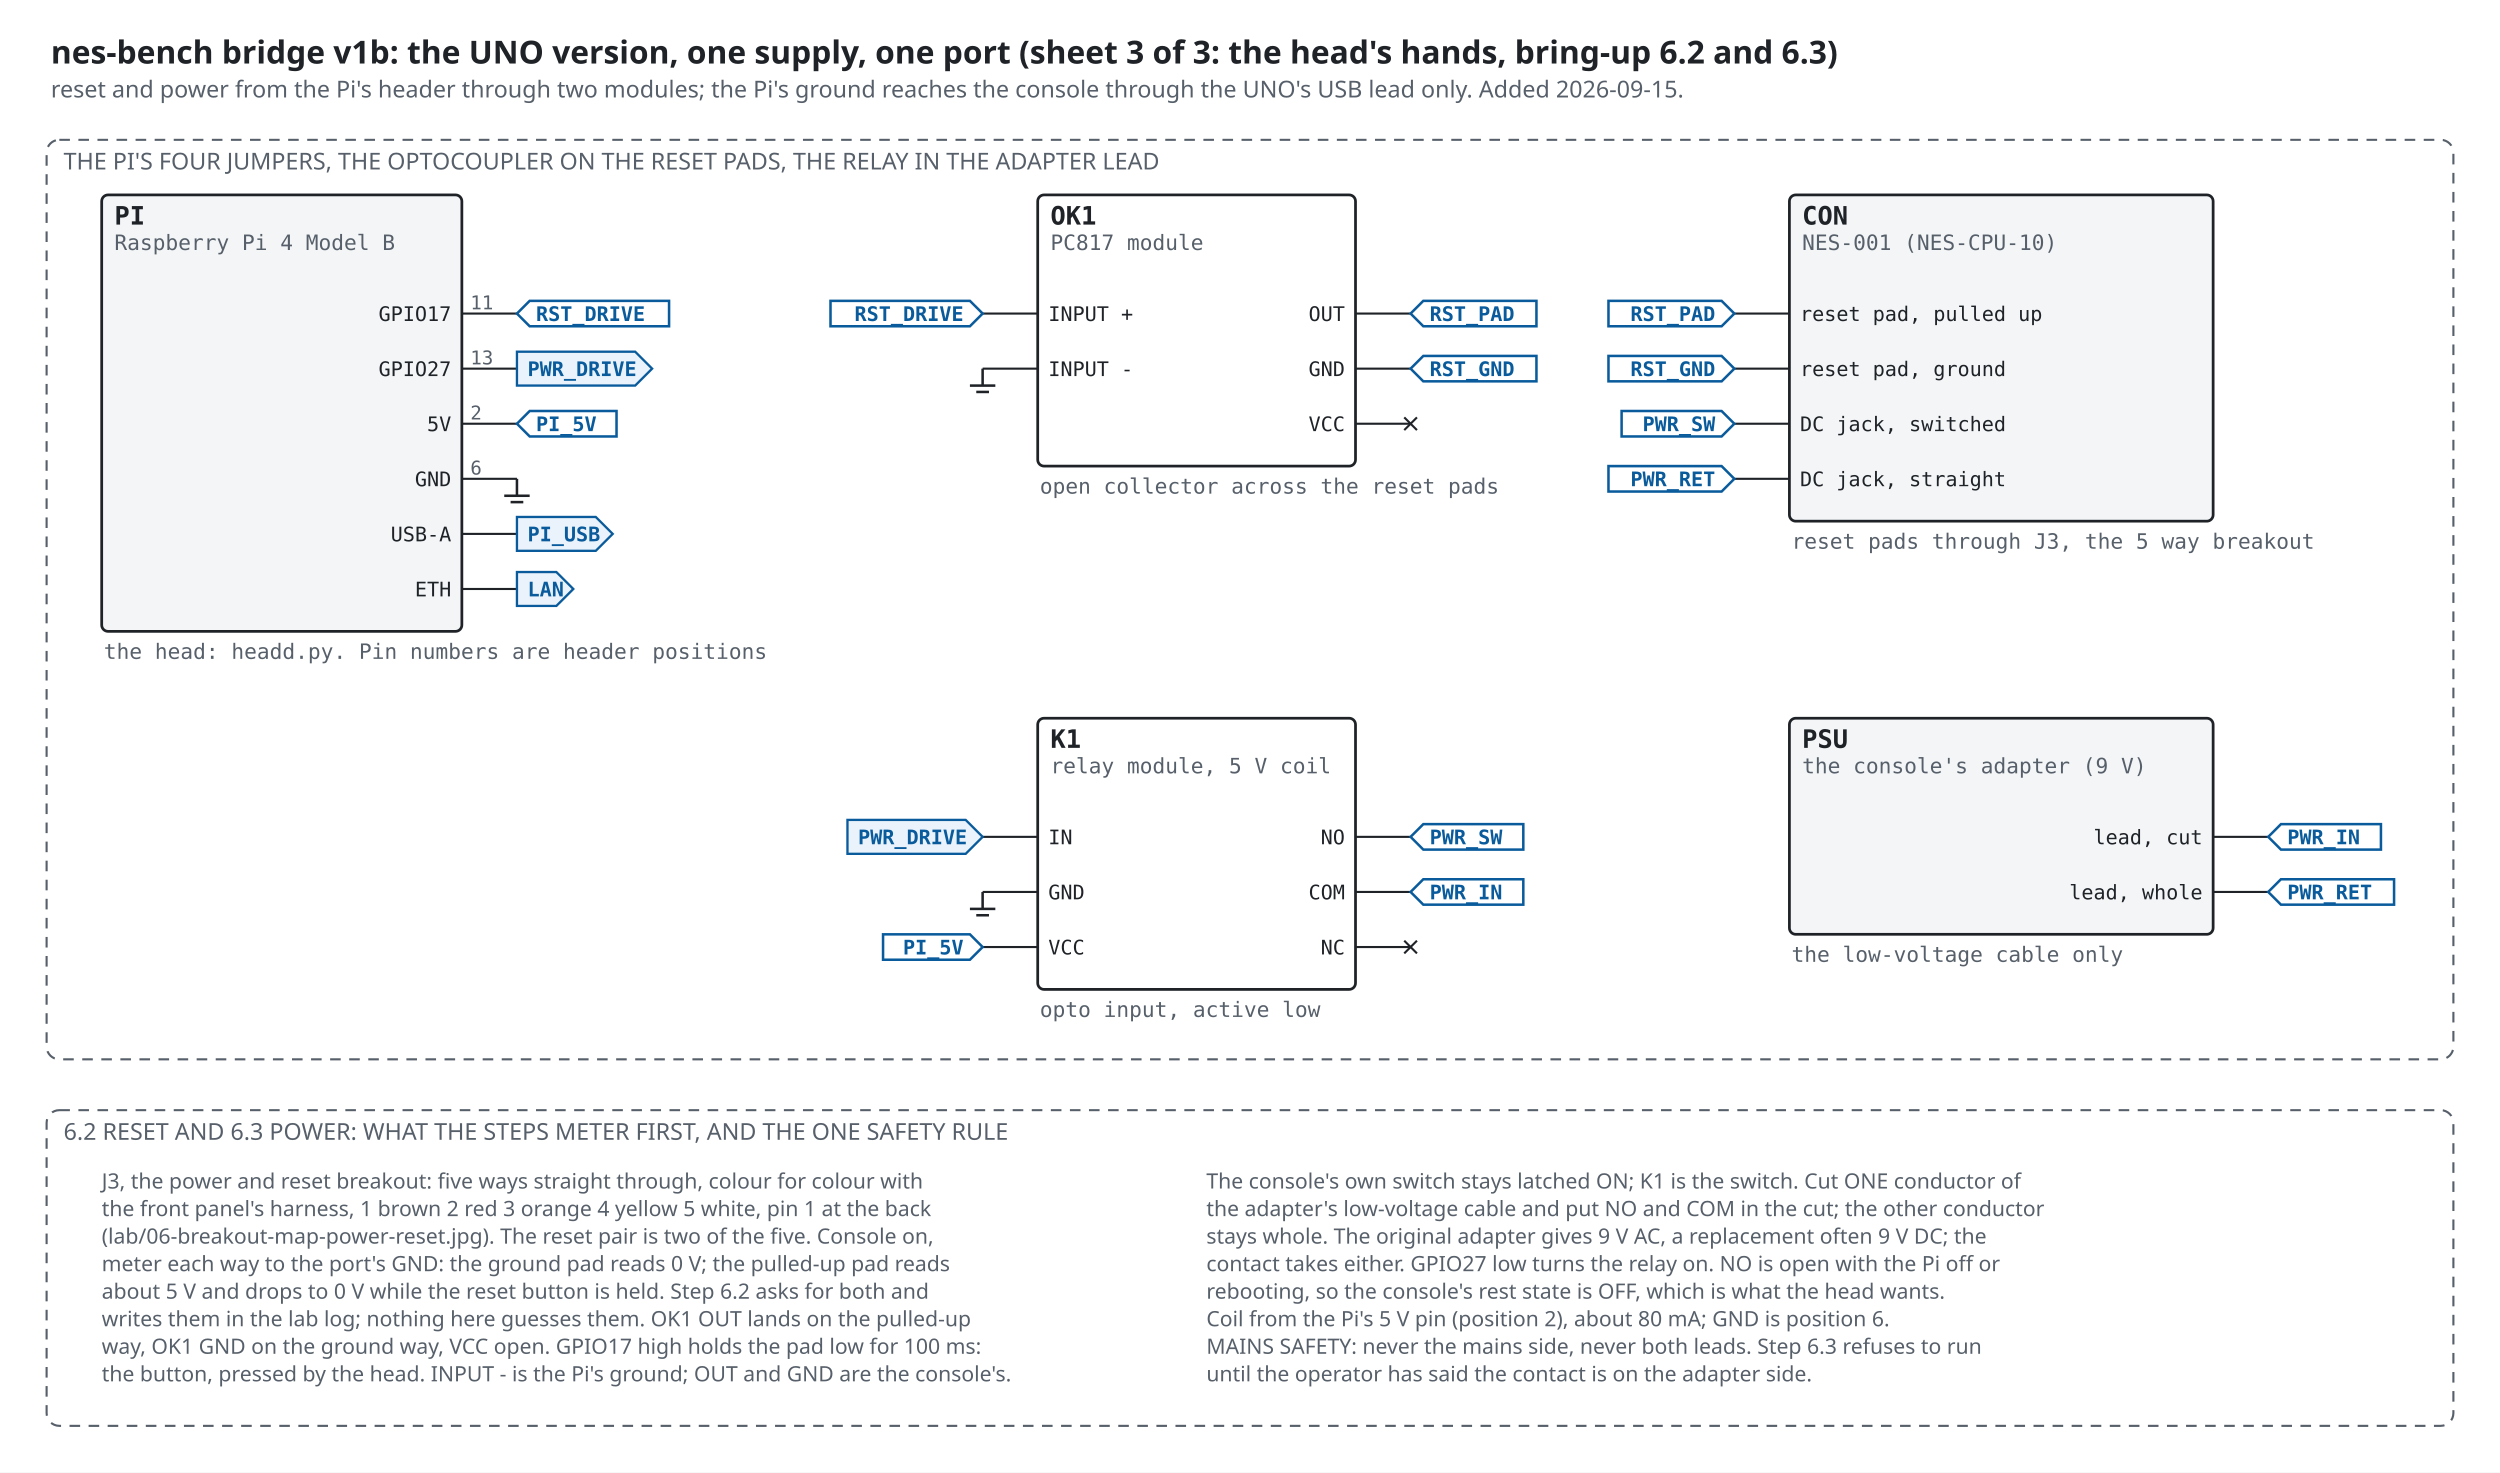
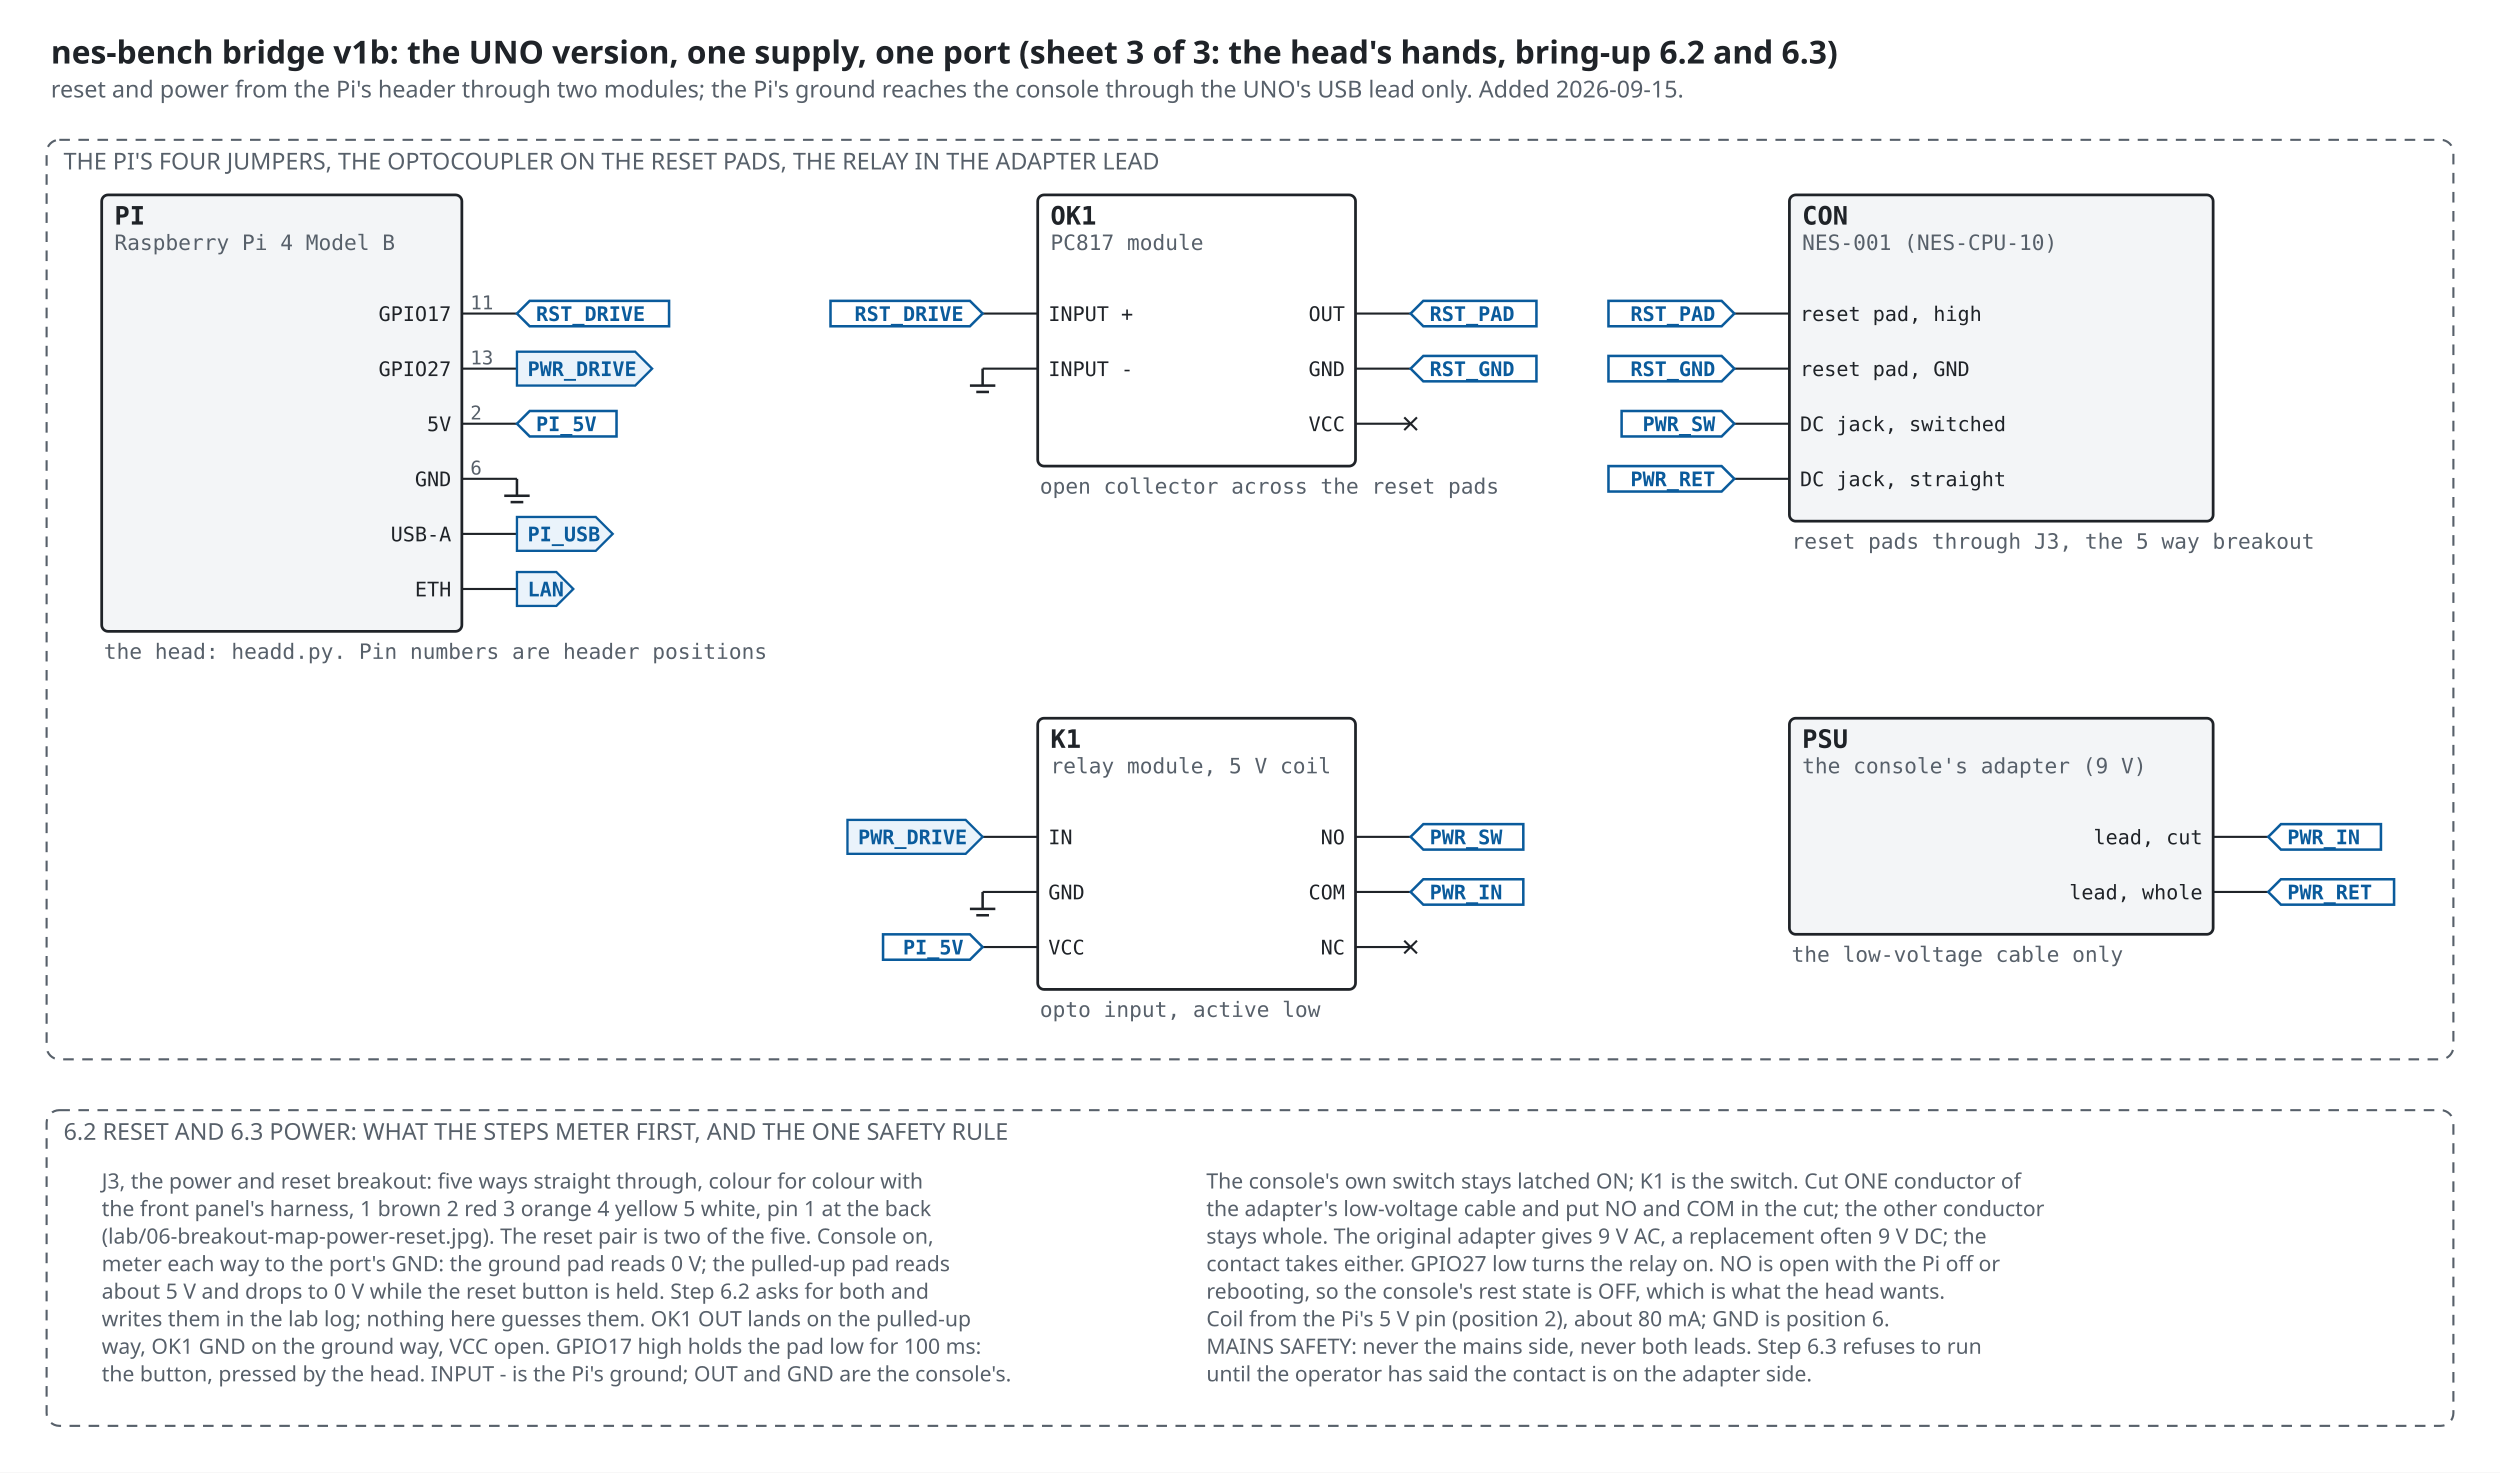
<svg xmlns="http://www.w3.org/2000/svg" viewBox="0 0 1180.0 695.0" width="1180.0" height="695.0" role="img" aria-label="nes-bench bridge v1b: the UNO version, one supply, one port  (sheet 3 of 3: the head's hands, bring-up 6.2 and 6.3)">
  <style>
    text { font-family: ui-monospace, "SF Mono", Menlo, Consolas, monospace; fill: #1f2328; }
    .title { font-size: 15px; font-weight: 700; font-family: ui-sans-serif, system-ui, sans-serif; }
    .sub { font-size: 11px; fill: #57606a; font-family: ui-sans-serif, system-ui, sans-serif; }
    .ref { font-size: 12px; font-weight: 700; }
    .part { font-size: 10px; fill: #57606a; }
    .pin { font-size: 9.5px; }
    .pinno { font-size: 9px; fill: #57606a; }
    .linkflag { fill: #fdf3e3; stroke: #a35c00; stroke-width: 1.1; }
    .linkno { font-size: 9px; fill: #a35c00; font-weight: 700; }
    .net { font-size: 9.5px; fill: #0a5b9c; font-weight: 600; }
    .rail5 { font-size: 9px; fill: #b3261e; font-weight: 700; }
    .rail3 { font-size: 9px; fill: #b35c00; font-weight: 700; }
    .gnd { font-size: 9px; fill: #1f2328; font-weight: 700; }
    .note { font-size: 10px; fill: #57606a; font-family: ui-sans-serif, system-ui, sans-serif; }
    .box { fill: #ffffff; stroke: #1f2328; stroke-width: 1.3; }
    .offsheet { fill: #eaf3fb; stroke: #0a5b9c; stroke-width: 1.1; }
    .conn { fill: #f3f5f7; stroke: #1f2328; stroke-width: 1.3; }
    .zone { fill: none; stroke: #57606a; stroke-dasharray: 5 4; stroke-width: 1; }
    .lead { stroke: #1f2328; stroke-width: 1; }
    .wire { stroke: #0a5b9c; stroke-width: 1.2; fill: none; }
    .w5 { stroke: #b3261e; stroke-width: 1.2; fill: none; }
    .w3 { stroke: #b35c00; stroke-width: 1.2; fill: none; }
    .wg { stroke: #1f2328; stroke-width: 1.2; fill: none; }
    .lane { stroke: #1f2328; stroke-width: 1.4; fill: none; }
    .lanelbl { font-size: 11px; font-weight: 700; }
    .win { fill: #b3261e; fill-opacity: 0.10; stroke: none; }
    .safe { fill: #1a7f37; fill-opacity: 0.12; stroke: none; }
    .mark { stroke: #0a5b9c; stroke-width: 1.2; stroke-dasharray: 3 3; }
    .auth { font-size: 9px; fill: #b3261e; font-family: ui-sans-serif, system-ui, sans-serif; font-style: italic; }
  </style>
  <rect x="0" y="0" width="1180.0" height="695.0" fill="#ffffff" />
  <g class="sheet-heading" data-height="60">
    <text class="title" x="24" y="30">nes-bench bridge v1b: the UNO version, one supply, one port  (sheet 3 of 3: the head's hands, bring-up 6.2 and 6.3)</text>
    <text class="sub" x="24" y="46">reset and power from the Pi's header through two modules; the Pi's ground reaches the console through the UNO's USB lead only. Added 2026-09-15.</text>
  </g>
  <rect class="zone" x="22" y="66" width="1136.0" height="434.0" rx="6" />
  <text class="sub" x="30" y="80" text-anchor="start">THE PI'S FOUR JUMPERS, THE OPTOCOUPLER ON THE RESET PADS, THE RELAY IN THE ADAPTER LEAD</text>
  <rect class="zone" x="22" y="524.0" width="1136.0" height="149.0" rx="6" />
  <text class="sub" x="30" y="538.0" text-anchor="start">6.2 RESET AND 6.3 POWER: WHAT THE STEPS METER FIRST, AND THE ONE SAFETY RULE</text>
  <rect class="conn" x="48.0" y="92.0" width="170" height="206" rx="3" />
  <text class="ref" x="54.0" y="106.0" text-anchor="start">PI</text>
  <text class="part" x="54.0" y="118.0" text-anchor="start">Raspberry Pi 4 Model B</text>
  <text class="part" x="49.0" y="311.0" text-anchor="start">the head: headd.py. Pin numbers are header positions</text>
  <line class="lead" x1="218.0" y1="148.0" x2="244.0" y2="148.0" />
  <text class="pin" x="213.0" y="151.5" text-anchor="end">GPIO17</text>
  <text class="pinno" x="222.0" y="146.0" text-anchor="start">11</text>
  <path class="wire" d="M244.0,148.0 l6,-6 h65.8 v12 h-65.8 z" />
  <text class="net" x="253.0" y="151.5" text-anchor="start">RST_DRIVE</text>
  <line class="lead" x1="218.0" y1="174.0" x2="244.0" y2="174.0" />
  <text class="pin" x="213.0" y="177.5" text-anchor="end">GPIO27</text>
  <text class="pinno" x="222.0" y="172.0" text-anchor="start">13</text>
  <path class="offsheet" d="M244.0 166.0 L299.8 166.0 L307.8 174.0 L299.8 182.0 L244.0 182.0 Z" />
  <text class="net" x="249.0" y="177.5" text-anchor="start">PWR_DRIVE</text>
  <line class="lead" x1="218.0" y1="200.0" x2="244.0" y2="200.0" />
  <text class="pin" x="213.0" y="203.5" text-anchor="end">5V</text>
  <text class="pinno" x="222.0" y="198.0" text-anchor="start">2</text>
  <path class="wire" d="M244.0,200.0 l6,-6 h41.0 v12 h-41.0 z" />
  <text class="net" x="253.0" y="203.5" text-anchor="start">PI_5V</text>
  <line class="lead" x1="218.0" y1="226.0" x2="244.0" y2="226.0" />
  <text class="pin" x="213.0" y="229.5" text-anchor="end">GND</text>
  <text class="pinno" x="222.0" y="224.0" text-anchor="start">6</text>
  <line class="wg" x1="244.0" y1="226.0" x2="244.0" y2="234.0" />
  <line class="wg" x1="238.0" y1="234.0" x2="250.0" y2="234.0" />
  <line class="wg" x1="241.0" y1="237.0" x2="247.0" y2="237.0" />
  <line class="lead" x1="218.0" y1="252.0" x2="244.0" y2="252.0" />
  <text class="pin" x="213.0" y="255.5" text-anchor="end">USB-A</text>
  <path class="offsheet" d="M244.0 244.0 L281.2 244.0 L289.2 252.0 L281.2 260.0 L244.0 260.0 Z" />
  <text class="net" x="249.0" y="255.5" text-anchor="start">PI_USB</text>
  <line class="lead" x1="218.0" y1="278.0" x2="244.0" y2="278.0" />
  <text class="pin" x="213.0" y="281.5" text-anchor="end">ETH</text>
  <path class="offsheet" d="M244.0 270.0 L262.6 270.0 L270.6 278.0 L262.6 286.0 L244.0 286.0 Z" />
  <text class="net" x="249.0" y="281.5" text-anchor="start">LAN</text>
  <rect class="box" x="489.8" y="92.0" width="150" height="128" rx="3" />
  <text class="ref" x="495.8" y="106.0" text-anchor="start">OK1</text>
  <text class="part" x="495.8" y="118.0" text-anchor="start">PC817 module</text>
  <text class="part" x="490.8" y="233.0" text-anchor="start">open collector across the reset pads</text>
  <line class="lead" x1="463.8" y1="148.0" x2="489.8" y2="148.0" />
  <text class="pin" x="494.8" y="151.5" text-anchor="start">INPUT +</text>
  <path class="wire" d="M463.8,148.0 l-6,-6 h-65.8 v12 h65.8 z" />
  <text class="net" x="454.8" y="151.5" text-anchor="end">RST_DRIVE</text>
  <line class="lead" x1="463.8" y1="174.0" x2="489.8" y2="174.0" />
  <text class="pin" x="494.8" y="177.5" text-anchor="start">INPUT -</text>
  <line class="wg" x1="463.8" y1="174.0" x2="463.8" y2="182.0" />
  <line class="wg" x1="457.8" y1="182.0" x2="469.8" y2="182.0" />
  <line class="wg" x1="460.8" y1="185.0" x2="466.8" y2="185.0" />
  <line class="lead" x1="639.8" y1="148.0" x2="665.8" y2="148.0" />
  <text class="pin" x="634.8" y="151.5" text-anchor="end">OUT</text>
  <path class="wire" d="M665.8,148.0 l6,-6 h53.4 v12 h-53.4 z" />
  <text class="net" x="674.8" y="151.5" text-anchor="start">RST_PAD</text>
  <line class="lead" x1="639.8" y1="174.0" x2="665.8" y2="174.0" />
  <text class="pin" x="634.8" y="177.5" text-anchor="end">GND</text>
  <path class="wire" d="M665.8,174.0 l6,-6 h53.4 v12 h-53.4 z" />
  <text class="net" x="674.8" y="177.5" text-anchor="start">RST_GND</text>
  <line class="lead" x1="639.8" y1="200.0" x2="665.8" y2="200.0" />
  <text class="pin" x="634.8" y="203.5" text-anchor="end">VCC</text>
  <line class="lead" x1="662.8" y1="197.0" x2="668.8" y2="203.0" />
  <line class="lead" x1="662.8" y1="203.0" x2="668.8" y2="197.0" />
  <rect class="box" x="489.8" y="339.0" width="150" height="128" rx="3" />
  <text class="ref" x="495.8" y="353.0" text-anchor="start">K1</text>
  <text class="part" x="495.8" y="365.0" text-anchor="start">relay module, 5 V coil</text>
  <text class="part" x="490.8" y="480.0" text-anchor="start">opto input, active low</text>
  <line class="lead" x1="463.8" y1="395.0" x2="489.8" y2="395.0" />
  <text class="pin" x="494.8" y="398.5" text-anchor="start">IN</text>
  <path class="offsheet" d="M400.0 387.0 L455.8 387.0 L463.8 395.0 L455.8 403.0 L400.0 403.0 Z" />
  <text class="net" x="405.0" y="398.5" text-anchor="start">PWR_DRIVE</text>
  <line class="lead" x1="463.8" y1="421.0" x2="489.8" y2="421.0" />
  <text class="pin" x="494.8" y="424.5" text-anchor="start">GND</text>
  <line class="wg" x1="463.8" y1="421.0" x2="463.8" y2="429.0" />
  <line class="wg" x1="457.8" y1="429.0" x2="469.8" y2="429.0" />
  <line class="wg" x1="460.8" y1="432.0" x2="466.8" y2="432.0" />
  <line class="lead" x1="463.8" y1="447.0" x2="489.8" y2="447.0" />
  <text class="pin" x="494.8" y="450.5" text-anchor="start">VCC</text>
  <path class="wire" d="M463.8,447.0 l-6,-6 h-41.0 v12 h41.0 z" />
  <text class="net" x="454.8" y="450.5" text-anchor="end">PI_5V</text>
  <line class="lead" x1="639.8" y1="395.0" x2="665.8" y2="395.0" />
  <text class="pin" x="634.8" y="398.5" text-anchor="end">NO</text>
  <path class="wire" d="M665.8,395.0 l6,-6 h47.2 v12 h-47.2 z" />
  <text class="net" x="674.8" y="398.5" text-anchor="start">PWR_SW</text>
  <line class="lead" x1="639.8" y1="421.0" x2="665.8" y2="421.0" />
  <text class="pin" x="634.8" y="424.5" text-anchor="end">COM</text>
  <path class="wire" d="M665.8,421.0 l6,-6 h47.2 v12 h-47.2 z" />
  <text class="net" x="674.8" y="424.5" text-anchor="start">PWR_IN</text>
  <line class="lead" x1="639.8" y1="447.0" x2="665.8" y2="447.0" />
  <text class="pin" x="634.8" y="450.5" text-anchor="end">NC</text>
  <line class="lead" x1="662.8" y1="444.0" x2="668.8" y2="450.0" />
  <line class="lead" x1="662.8" y1="450.0" x2="668.8" y2="444.0" />
  <rect class="conn" x="844.6" y="92.0" width="200" height="154" rx="3" />
  <text class="ref" x="850.6" y="106.0" text-anchor="start">CON</text>
  <text class="part" x="850.6" y="118.0" text-anchor="start">NES-001 (NES-CPU-10)</text>
  <text class="part" x="845.6" y="259.0" text-anchor="start">reset pads through J3, the 5 way breakout</text>
  <line class="lead" x1="818.6" y1="148.0" x2="844.6" y2="148.0" />
-   <text class="pin" x="849.6" y="151.5" text-anchor="start">reset pad, pulled up</text>
+   <text class="pin" x="849.6" y="151.5" text-anchor="start">reset pad, high</text>
  <path class="wire" d="M818.6,148.0 l-6,-6 h-53.4 v12 h53.4 z" />
  <text class="net" x="809.6" y="151.5" text-anchor="end">RST_PAD</text>
  <line class="lead" x1="818.6" y1="174.0" x2="844.6" y2="174.0" />
-   <text class="pin" x="849.6" y="177.5" text-anchor="start">reset pad, ground</text>
+   <text class="pin" x="849.6" y="177.5" text-anchor="start">reset pad, GND</text>
  <path class="wire" d="M818.6,174.0 l-6,-6 h-53.4 v12 h53.4 z" />
  <text class="net" x="809.6" y="177.5" text-anchor="end">RST_GND</text>
  <line class="lead" x1="818.6" y1="200.0" x2="844.6" y2="200.0" />
  <text class="pin" x="849.6" y="203.5" text-anchor="start">DC jack, switched</text>
  <path class="wire" d="M818.6,200.0 l-6,-6 h-47.2 v12 h47.2 z" />
  <text class="net" x="809.6" y="203.5" text-anchor="end">PWR_SW</text>
  <line class="lead" x1="818.6" y1="226.0" x2="844.6" y2="226.0" />
  <text class="pin" x="849.6" y="229.5" text-anchor="start">DC jack, straight</text>
  <path class="wire" d="M818.6,226.0 l-6,-6 h-53.4 v12 h53.4 z" />
  <text class="net" x="809.6" y="229.5" text-anchor="end">PWR_RET</text>
  <rect class="conn" x="844.6" y="339.0" width="200" height="102" rx="3" />
  <text class="ref" x="850.6" y="353.0" text-anchor="start">PSU</text>
  <text class="part" x="850.6" y="365.0" text-anchor="start">the console's adapter (9 V)</text>
  <text class="part" x="845.6" y="454.0" text-anchor="start">the low-voltage cable only</text>
  <line class="lead" x1="1044.6" y1="395.0" x2="1070.6" y2="395.0" />
  <text class="pin" x="1039.6" y="398.5" text-anchor="end">lead, cut</text>
  <path class="wire" d="M1070.6,395.0 l6,-6 h47.2 v12 h-47.2 z" />
  <text class="net" x="1079.6" y="398.5" text-anchor="start">PWR_IN</text>
  <line class="lead" x1="1044.6" y1="421.0" x2="1070.6" y2="421.0" />
  <text class="pin" x="1039.6" y="424.5" text-anchor="end">lead, whole</text>
  <path class="wire" d="M1070.6,421.0 l6,-6 h53.4 v12 h-53.4 z" />
  <text class="net" x="1079.6" y="424.5" text-anchor="start">PWR_RET</text>
  <text class="note" x="48.0" y="561.0" text-anchor="start">J3, the power and reset breakout: five ways straight through, colour for colour with</text>
  <text class="note" x="48.0" y="574.0" text-anchor="start">the front panel's harness, 1 brown 2 red 3 orange 4 yellow 5 white, pin 1 at the back</text>
  <text class="note" x="48.0" y="587.0" text-anchor="start">(lab/06-breakout-map-power-reset.jpg). The reset pair is two of the five. Console on,</text>
  <text class="note" x="48.0" y="600.0" text-anchor="start">meter each way to the port's GND: the ground pad reads 0 V; the pulled-up pad reads</text>
  <text class="note" x="48.0" y="613.0" text-anchor="start">about 5 V and drops to 0 V while the reset button is held. Step 6.2 asks for both and</text>
  <text class="note" x="48.0" y="626.0" text-anchor="start">writes them in the lab log; nothing here guesses them. OK1 OUT lands on the pulled-up</text>
  <text class="note" x="48.0" y="639.0" text-anchor="start">way, OK1 GND on the ground way, VCC open. GPIO17 high holds the pad low for 100 ms:</text>
  <text class="note" x="48.0" y="652.0" text-anchor="start">the button, pressed by the head. INPUT - is the Pi's ground; OUT and GND are the console's.</text>
  <text class="note" x="569.4" y="561.0" text-anchor="start">The console's own switch stays latched ON; K1 is the switch. Cut ONE conductor of</text>
  <text class="note" x="569.4" y="574.0" text-anchor="start">the adapter's low-voltage cable and put NO and COM in the cut; the other conductor</text>
  <text class="note" x="569.4" y="587.0" text-anchor="start">stays whole. The original adapter gives 9 V AC, a replacement often 9 V DC; the</text>
  <text class="note" x="569.4" y="600.0" text-anchor="start">contact takes either. GPIO27 low turns the relay on. NO is open with the Pi off or</text>
  <text class="note" x="569.4" y="613.0" text-anchor="start">rebooting, so the console's rest state is OFF, which is what the head wants.</text>
  <text class="note" x="569.4" y="626.0" text-anchor="start">Coil from the Pi's 5 V pin (position 2), about 80 mA; GND is position 6.</text>
  <text class="note" x="569.4" y="639.0" text-anchor="start">MAINS SAFETY: never the mains side, never both leads. Step 6.3 refuses to run</text>
  <text class="note" x="569.4" y="652.0" text-anchor="start">until the operator has said the contact is on the adapter side.</text>
</svg>
